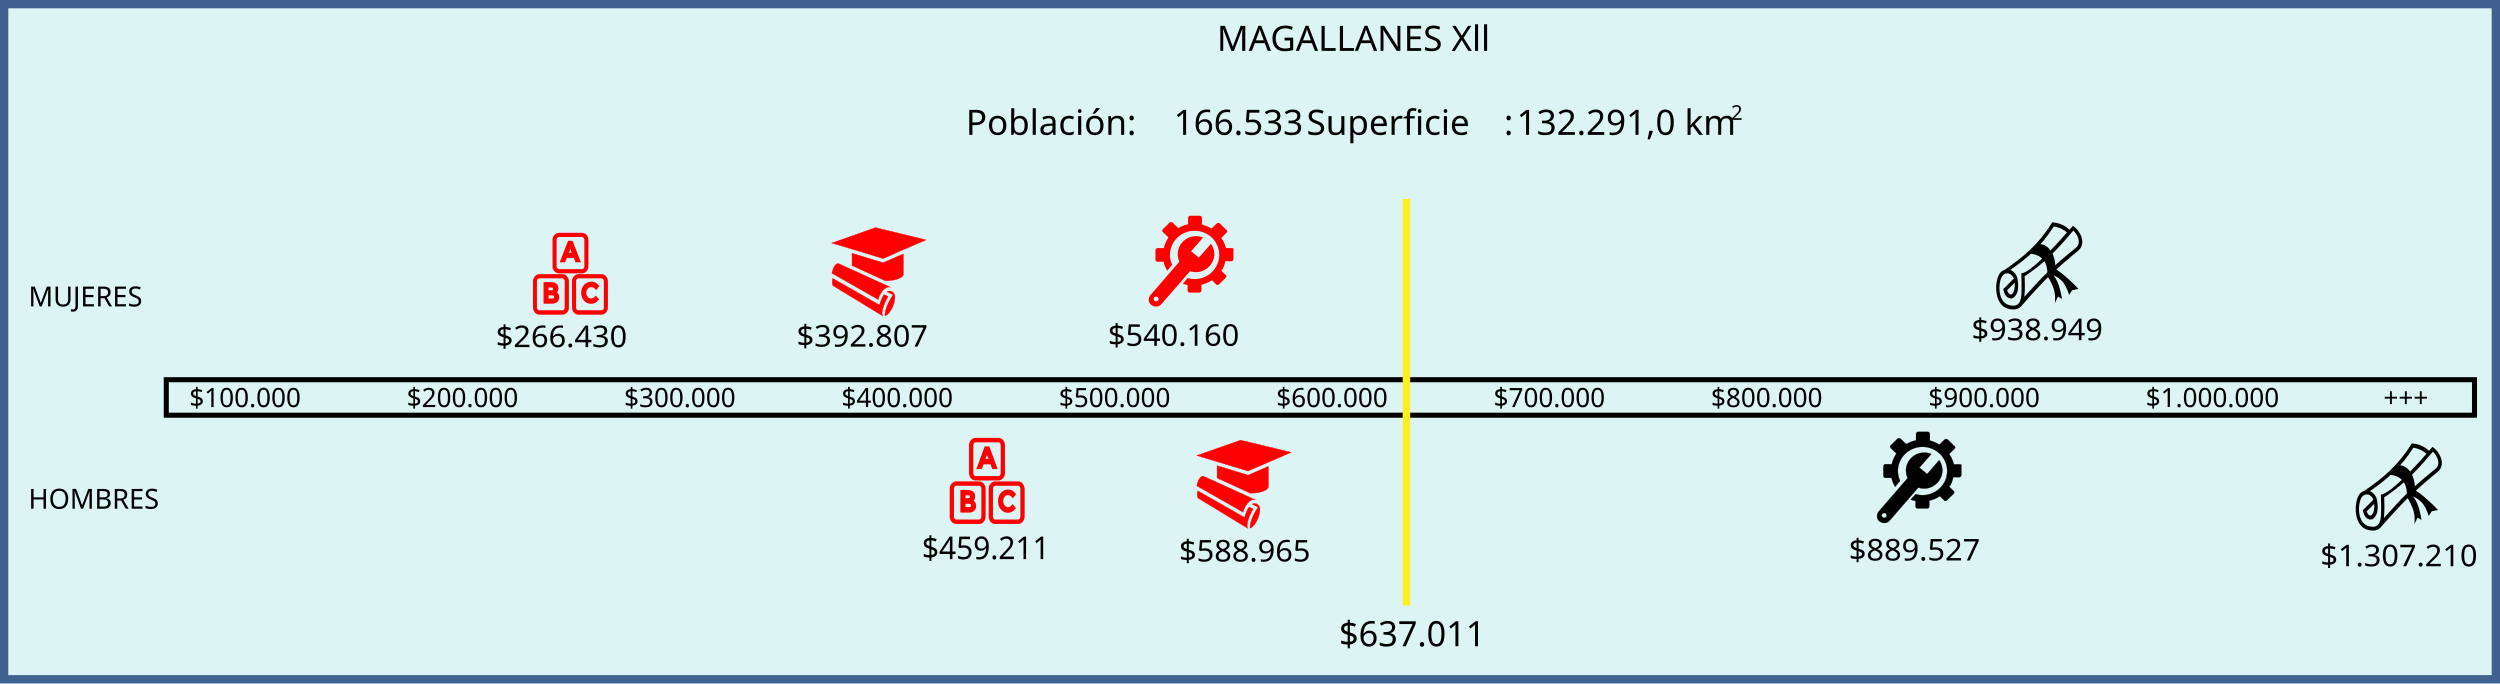
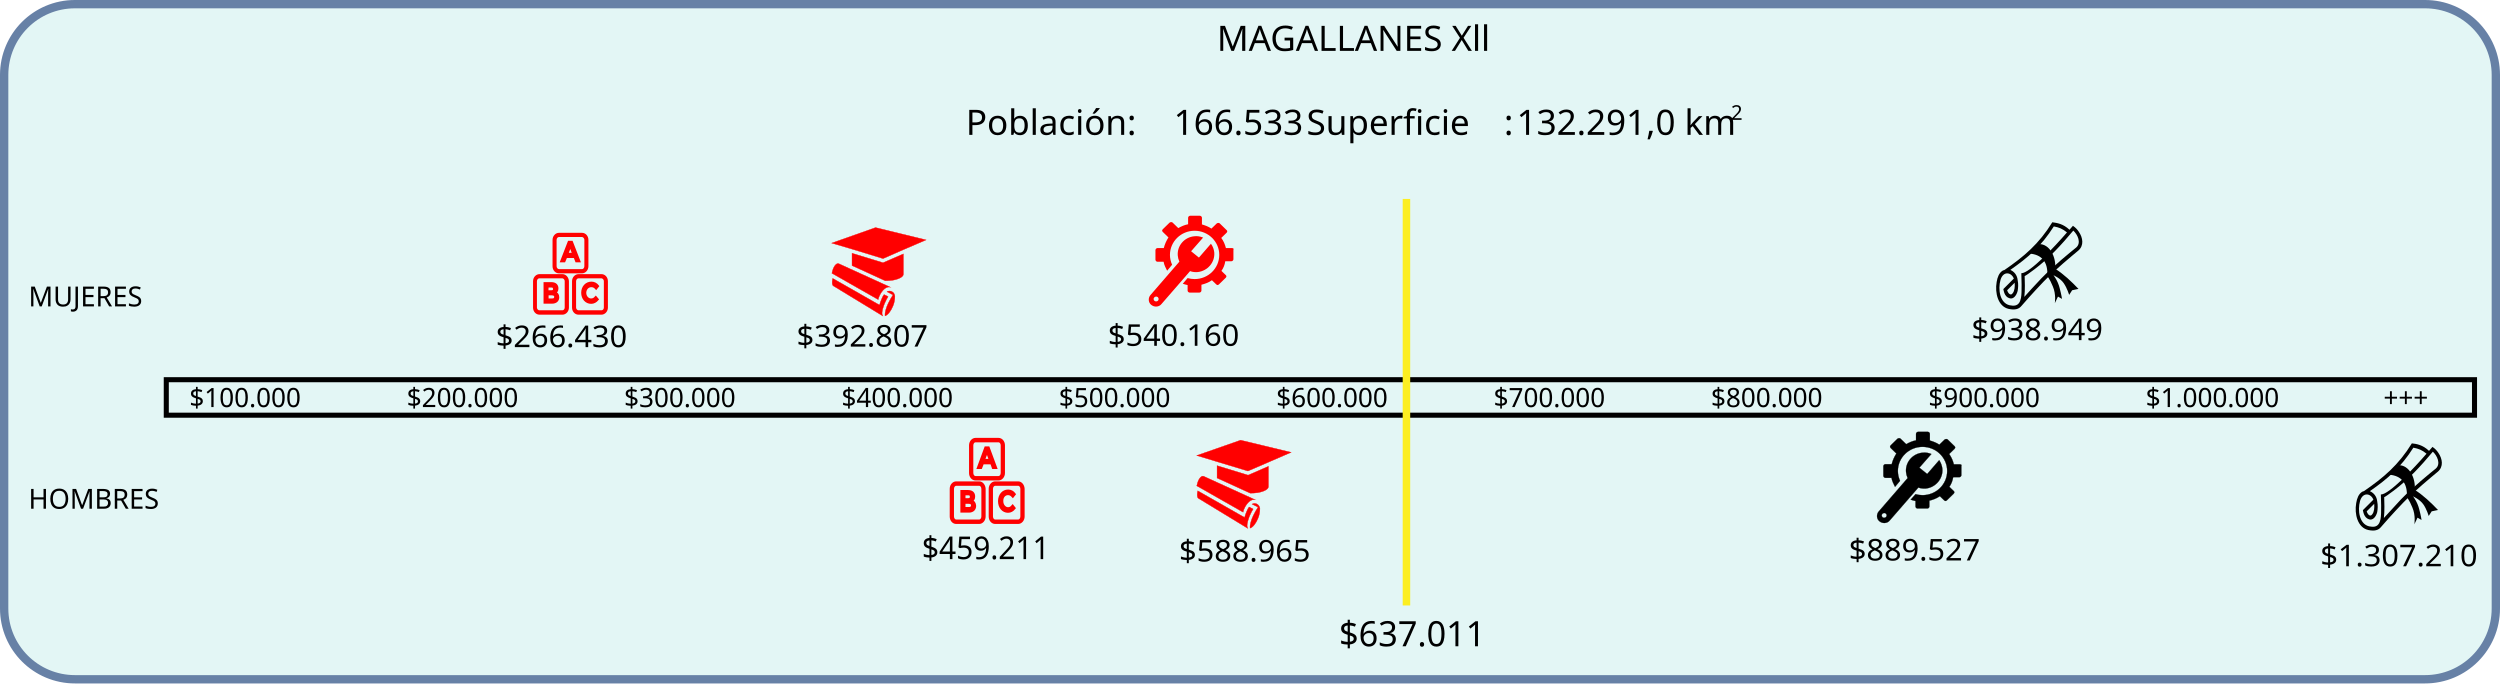
<svg xmlns="http://www.w3.org/2000/svg" version="1.1" id="Capa_1" x="0px" y="0px" viewBox="0 0 1500.5 410.3" style="enable-background:new 0 0 1500.5 410.3;" xml:space="preserve">
  <style type="text/css">
- 	.st0{fill:#DCF4F3;stroke:#416190;stroke-width:5;stroke-miterlimit:5.83;}
+ 	.st0{opacity:0.8;fill:#DCF4F3;stroke:#416190;stroke-width:5;stroke-miterlimit:5.83;}
	.st1{fill:none;stroke:#000000;stroke-width:3.04;stroke-miterlimit:10;}
	.st2{fill:none;}
- 	.st3{font-family:'Optima-Bold';}
+ 	.st3{font-family:'ArialMT';}
	.st4{font-size:16px;}
	.st5{letter-spacing:27.6;}
	.st6{letter-spacing:8.2;}
	.st7{fill:#FF0000;}
	.st8{font-size:21px;}
	.st9{font-family:'Verdana-Bold';}
- 	.st10{font-family:'Optima-Regular';}
- 	.st11{font-size:12.243px;}
- 	.st12{fill:#FCEE21;}
- 	.st13{font-size:16.651px;}
- 	.st14{fill:#FF0000;stroke:#FF0000;stroke-width:1.366;stroke-miterlimit:10;}
- 	.st15{font-size:18.927px;}
- 	.st16{fill:#FF0000;stroke:#FF0000;stroke-width:1.334;stroke-miterlimit:10;}
- 	.st17{font-size:18px;}
- 	.st18{fill:#FF0000;stroke:#FF0000;stroke-width:0.217;stroke-miterlimit:10;}
- 	.st19{stroke:#000000;stroke-width:0.141;stroke-miterlimit:10;}
- 	.st20{fill-rule:evenodd;clip-rule:evenodd;}
+ 	.st10{font-size:12.243px;}
+ 	.st11{fill:#FCEE21;}
+ 	.st12{font-size:16.651px;}
+ 	.st13{fill:#FF0000;stroke:#FF0000;stroke-width:1.366;stroke-miterlimit:10;}
+ 	.st14{font-size:18.927px;}
+ 	.st15{fill:#FF0000;stroke:#FF0000;stroke-width:1.334;stroke-miterlimit:10;}
+ 	.st16{font-size:18px;}
+ 	.st17{fill:#FF0000;stroke:#FF0000;stroke-width:0.217;stroke-miterlimit:10;}
+ 	.st18{stroke:#000000;stroke-width:0.141;stroke-miterlimit:10;}
</style>
-   <rect x="2.5" y="2.5" class="st0" width="1495.5" height="405.2" />
+   <path class="st0" d="M45,2.5h1410.5c23.5,0,42.5,19,42.5,42.5v320.2c0,23.5-19,42.5-42.5,42.5H45c-23.5,0-42.5-19-42.5-42.5V45  C2.5,21.5,21.5,2.5,45,2.5z" />
  <rect x="99.8" y="227.9" class="st1" width="1385.4" height="21.3" />
  <rect x="113.7" y="232.3" class="st2" width="1371.8" height="36.8" />
-   <text transform="matrix(0.9794 0 0 1 113.6567 244.3268)" class="st3 st4">$100.000</text>
-   <text transform="matrix(0.9794 0 0 1 179.0024 244.3268)" class="st3 st4 st5"> </text>
-   <text transform="matrix(0.9794 0 0 1 211.5093 244.3268)" class="st3 st4 st5"> </text>
-   <text transform="matrix(0.9794 0 0 1 244.1226 244.3268)" class="st3 st4">$200.000</text>
-   <text transform="matrix(0.9794 0 0 1 309.4688 244.3268)" class="st3 st4 st5"> </text>
-   <text transform="matrix(0.9794 0 0 1 341.9756 244.3268)" class="st3 st4 st5"> </text>
-   <text transform="matrix(0.9794 0 0 1 374.5889 244.3268)" class="st3 st4">$300.000</text>
-   <text transform="matrix(0.9794 0 0 1 439.9346 244.3268)" class="st3 st4 st5"> </text>
-   <text transform="matrix(0.9794 0 0 1 472.4414 244.3268)" class="st3 st4 st5"> </text>
-   <text transform="matrix(0.9794 0 0 1 505.0547 244.3268)" class="st3 st4">$400.000</text>
-   <text transform="matrix(0.9794 0 0 1 570.4004 244.3268)" class="st3 st4 st5"> </text>
-   <text transform="matrix(0.9794 0 0 1 602.9072 244.3268)" class="st3 st4 st5"> </text>
-   <text transform="matrix(0.9794 0 0 1 635.5312 244.3268)" class="st3 st4">$500.000</text>
-   <text transform="matrix(0.9794 0 0 1 700.876 244.3268)" class="st3 st4 st5"> </text>
-   <text transform="matrix(0.9794 0 0 1 733.373 244.3268)" class="st3 st4 st5"> </text>
-   <text transform="matrix(0.9794 0 0 1 765.9971 244.3268)" class="st3 st4">$600.000</text>
-   <text transform="matrix(0.9794 0 0 1 831.3428 244.3268)" class="st3 st4 st5"> </text>
-   <text transform="matrix(0.9794 0 0 1 863.8486 244.3268)" class="st3 st4 st5"> </text>
-   <text transform="matrix(0.9794 0 0 1 896.4629 244.3268)" class="st3 st4">$700.000</text>
-   <text transform="matrix(0.9794 0 0 1 961.8086 244.3268)" class="st3 st4 st5"> </text>
-   <text transform="matrix(0.9794 0 0 1 994.3135 244.3268)" class="st3 st4 st5"> </text>
-   <text transform="matrix(0.9794 0 0 1 1026.929 244.3268)" class="st3 st4">$800.000</text>
-   <text transform="matrix(0.9794 0 0 1 1092.274 244.3268)" class="st3 st4 st5"> </text>
-   <text transform="matrix(0.9794 0 0 1 1124.78 244.3268)" class="st3 st4 st5"> </text>
-   <text transform="matrix(0.9794 0 0 1 1157.395 244.3268)" class="st3 st4">$900.000</text>
-   <text transform="matrix(0.9794 0 0 1 1222.74 244.3268)" class="st3 st4 st5"> </text>
-   <text transform="matrix(0.9794 0 0 1 1255.246 244.3268)" class="st3 st4 st5"> </text>
-   <text transform="matrix(0.9794 0 0 1 1287.86 244.3268)" class="st3 st4">$1.000.000 </text>
-   <text transform="matrix(0.9794 0 0 1 1370.63 244.3268)" class="st3 st4 st6"> </text>
-   <text transform="matrix(0.9794 0 0 1 1385.712 244.3268)" class="st3 st4 st5"> </text>
-   <text transform="matrix(0.9794 0 0 1 1418.326 244.3268)" class="st3 st4">   +++</text>
+   <text transform="matrix(0.9794 0 0 1 113.6567 244.3267)" class="st3 st4">$100.000</text>
+   <text transform="matrix(0.9794 0 0 1 179.0024 244.3267)" class="st3 st4 st5"> </text>
+   <text transform="matrix(0.9794 0 0 1 211.5093 244.3267)" class="st3 st4 st5"> </text>
+   <text transform="matrix(0.9794 0 0 1 244.123 244.3267)" class="st3 st4">$200.000</text>
+   <text transform="matrix(0.9794 0 0 1 309.4692 244.3267)" class="st3 st4 st5"> </text>
+   <text transform="matrix(0.9794 0 0 1 341.9756 244.3267)" class="st3 st4 st5"> </text>
+   <text transform="matrix(0.9794 0 0 1 374.5889 244.3267)" class="st3 st4">$300.000</text>
+   <text transform="matrix(0.9794 0 0 1 439.9346 244.3267)" class="st3 st4 st5"> </text>
+   <text transform="matrix(0.9794 0 0 1 472.4414 244.3267)" class="st3 st4 st5"> </text>
+   <text transform="matrix(0.9794 0 0 1 505.0547 244.3267)" class="st3 st4">$400.000</text>
+   <text transform="matrix(0.9794 0 0 1 570.4004 244.3267)" class="st3 st4 st5"> </text>
+   <text transform="matrix(0.9794 0 0 1 602.9072 244.3267)" class="st3 st4 st5"> </text>
+   <text transform="matrix(0.9794 0 0 1 635.5313 244.3267)" class="st3 st4">$500.000</text>
+   <text transform="matrix(0.9794 0 0 1 700.876 244.3267)" class="st3 st4 st5"> </text>
+   <text transform="matrix(0.9794 0 0 1 733.373 244.3267)" class="st3 st4 st5"> </text>
+   <text transform="matrix(0.9794 0 0 1 765.9971 244.3267)" class="st3 st4">$600.000</text>
+   <text transform="matrix(0.9794 0 0 1 831.3428 244.3267)" class="st3 st4 st5"> </text>
+   <text transform="matrix(0.9794 0 0 1 863.8486 244.3267)" class="st3 st4 st5"> </text>
+   <text transform="matrix(0.9794 0 0 1 896.4629 244.3267)" class="st3 st4">$700.000</text>
+   <text transform="matrix(0.9794 0 0 1 961.8086 244.3267)" class="st3 st4 st5"> </text>
+   <text transform="matrix(0.9794 0 0 1 994.3135 244.3267)" class="st3 st4 st5"> </text>
+   <text transform="matrix(0.9794 0 0 1 1026.929 244.3267)" class="st3 st4">$800.000</text>
+   <text transform="matrix(0.9794 0 0 1 1092.274 244.3267)" class="st3 st4 st5"> </text>
+   <text transform="matrix(0.9794 0 0 1 1124.78 244.3267)" class="st3 st4 st5"> </text>
+   <text transform="matrix(0.9794 0 0 1 1157.395 244.3267)" class="st3 st4">$900.000</text>
+   <text transform="matrix(0.9794 0 0 1 1222.74 244.3267)" class="st3 st4 st5"> </text>
+   <text transform="matrix(0.9794 0 0 1 1255.246 244.3267)" class="st3 st4 st5"> </text>
+   <text transform="matrix(0.9794 0 0 1 1287.86 244.3267)" class="st3 st4">$1.000.000 </text>
+   <text transform="matrix(0.9794 0 0 1 1370.63 244.3267)" class="st3 st4 st6"> </text>
+   <text transform="matrix(0.9794 0 0 1 1385.712 244.3267)" class="st3 st4 st5"> </text>
+   <text transform="matrix(0.9794 0 0 1 1418.326 244.3267)" class="st3 st4">   +++</text>
  <path class="st7" d="M739.5,148.9h-3.7c-0.6-2.3-1.4-4.2-2.8-6.1l3.2-3.1c0.2-0.2,0.4-0.6,0.4-0.8c0-0.4-0.2-0.6-0.4-0.8l-4.1-4  c-0.4-0.4-1.2-0.4-1.8,0l-3.2,3.1c-1.8-1.2-3.7-1.9-5.7-2.5v-4c0-0.6-0.6-1.2-1.2-1.2h-5.9c-0.6,0-1.2,0.6-1.2,1.2v3.9  c-2.2,0.4-4.1,1.3-5.9,2.3l-3.4-3.3c-0.4-0.4-1.2-0.4-1.8,0l-4.1,4c-0.2,0.2-0.4,0.6-0.4,0.8s0.2,0.6,0.4,0.8l3.4,3.3  c-1.2,1.9-2.2,4-2.8,6.4h-3.8c-0.6,0-1.2,0.6-1.2,1.2v5.8c0,0.6,0.6,1.2,1.2,1.2h3.7c0.3,2,1.3,3.7,2.1,5.4l3-3.6  c-0.8-1.8-1.3-3.8-1.3-5.9c0-8,6.6-14.5,14.8-14.5s14.8,6.5,14.8,14.5s-6.6,14.5-14.8,14.5c-1.4,0-2.9-0.2-4.2-0.6l-2.9,3.4  c0.9,0.3,1.9,0.6,2.9,0.8v3.3c0,0.6,0.6,1.2,1.2,1.2h5.9c0.6,0,1.2-0.6,1.2-1.2v-3.5c2.3-0.6,4.3-1.3,6.3-2.7l2.6,2.5  c0.2,0.2,0.6,0.4,0.8,0.4s0.6-0.2,0.8-0.4l4.1-4c0.2-0.2,0.4-0.6,0.4-0.8c0-0.4-0.2-0.6-0.4-0.8l-2.6-2.5c1.2-1.7,2-3.6,2.3-5.8h3.7  c0.6,0,1.2-0.6,1.2-1.2v-5.8C740.7,149.5,740.3,148.9,739.5,148.9z" />
  <path class="st7" d="M728.8,151.5c-0.2-1.8-0.8-3.6-2-5.2l-7.2,8.3l-4.7-3.8l7.2-8.2c-1.7-0.7-3.4-1-5.2-0.8  c-6,0.5-10.5,5.7-10,11.6c0.1,1.2,0.4,2.4,0.9,3.5l0.1,0.1l-17.4,20.1c-0.7,0.8-1.1,2-1,3.1s0.6,2.1,1.5,2.8s2,1.1,3.2,1  c1.1-0.1,2.2-0.6,2.9-1.5l17.2-19.8l0.2,0.1c1.4,0.5,2.9,0.6,4.4,0.5C724.8,162.6,729.3,157.5,728.8,151.5z M694,180.9  c-0.9,0.1-1.5-0.6-1.6-1.3c-0.1-0.8,0.6-1.5,1.4-1.6c0.9-0.1,1.5,0.6,1.6,1.3C695.5,180.1,694.9,180.9,694,180.9z" />
  <rect x="803.7" y="372.1" class="st2" width="92" height="32.3" />
-   <text transform="matrix(0.9794 0 0 1 803.6758 387.8932)" class="st3 st8">$637.011</text>
+   <text transform="matrix(0.9794 0 0 1 803.6758 387.8931)" class="st3 st8">$637.011</text>
  <rect x="590.8" y="14.7" class="st2" width="439.9" height="108.7" />
  <text transform="matrix(1 0 0 1 724.9468 30.5364)" class="st9 st8"> MAGALLANES Xll</text>
  <text transform="matrix(1 0 0 1 579.7222 80.9363)" class="st9 st8">Población: </text>
-   <text transform="matrix(1 0 0 1 704.4528 80.9363)" class="st10 st8">166.533 </text>
+   <text transform="matrix(1 0 0 1 704.4528 80.9363)" class="st3 st8">166.533 </text>
  <text transform="matrix(1 0 0 1 784.1832 80.9363)" class="st9 st8">Superficie</text>
  <text transform="matrix(1 0 0 1 902.6832 80.9363)" class="st3 st8">:</text>
-   <text transform="matrix(1 0 0 1 904.832 80.9363)" class="st10 st8"> 132.291,0 km</text>
-   <text transform="matrix(1 0 0 1 1038.906 71.9436)" class="st10 st11">2</text>
-   <rect x="841.9" y="119.4" class="st12" width="4.5" height="244" />
+   <text transform="matrix(1 0 0 1 904.832 80.9363)" class="st3 st8"> 132.291,0 km</text>
+   <text transform="matrix(1 0 0 1 1038.906 71.9436)" class="st3 st10">2</text>
+   <rect x="841.9" y="119.4" class="st11" width="4.5" height="244" />
  <rect x="17.1" y="171.9" class="st2" width="105.4" height="23.7" />
-   <text transform="matrix(0.9794 0 0 1 17.1079 183.8981)" class="st9 st13">MUJERES</text>
+   <text transform="matrix(0.9794 0 0 1 17.1079 183.8979)" class="st9 st12">MUJERES</text>
  <rect x="17.1" y="293.4" class="st2" width="96.2" height="26" />
-   <text transform="matrix(0.9794 0 0 1 17.1079 305.3424)" class="st9 st13">HOMBRES</text>
+   <text transform="matrix(0.9794 0 0 1 17.1079 305.3423)" class="st9 st12">HOMBRES</text>
  <rect x="216.2" y="56.2" class="st2" width="80.5" height="23.3" />
  <g>
    <g>
-       <path class="st14" d="M587.7,289.6h-13.8c-1.7,0-3.2,1.7-3.2,3.8V310c0,2.1,1.4,3.8,3.2,3.8h13.8c1.7,0,3.2-1.7,3.2-3.8v-16.6    C590.8,291.3,589.4,289.6,587.7,289.6z M589.7,310c0,1.4-0.9,2.5-2,2.5h-13.8c-1.1,0-2-1.1-2-2.5v-16.6c0-1.4,0.9-2.5,2-2.5h13.8    c1.1,0,2,1.1,2,2.5V310L589.7,310z" />
-       <path class="st14" d="M583.1,300.6c1-0.5,1.5-1.2,1.5-2.6c0-1.8-1-3.2-3.6-3.2h-3.9V307h4.4c2.6,0,3.7-1.6,3.7-3.4    C585.1,302,584.3,300.9,583.1,300.6z M578.8,296.6h2.2c1.1,0,1.8,0.3,1.8,1.6c0,1-0.6,1.5-1.8,1.5h-2.2V296.6L578.8,296.6z     M581.5,305h-2.7v-3.3h2.5c1.4,0,2.2,0.5,2.2,1.6C583.4,304.7,582.6,305,581.5,305z" />
-       <path class="st14" d="M599.3,287.7c1.7,0,3.2-1.7,3.2-3.8v-16.6c0-2.1-1.4-3.8-3.2-3.8h-13.8c-1.7,0-3.2,1.7-3.2,3.8v16.6    c0,2.1,1.4,3.8,3.2,3.8H599.3L599.3,287.7z M583.5,283.9v-16.6c0-1.4,0.9-2.5,2-2.5h13.8c1.1,0,2,1.1,2,2.5v16.6    c0,1.4-0.9,2.5-2,2.5h-13.8C584.4,286.4,583.5,285.3,583.5,283.9z" />
-       <path class="st14" d="M589.9,278h5.1l1,2.8h1.8l-4.5-12.2h-1.8l-4.5,12.2h1.8L589.9,278z M592.4,271.1l1.8,5h-3.7L592.4,271.1z" />
-       <path class="st14" d="M611.1,289.6h-13.8c-1.7,0-3.2,1.7-3.2,3.8V310c0,2.1,1.4,3.8,3.2,3.8h13.8c1.7,0,3.2-1.7,3.2-3.8v-16.6    C614.2,291.3,612.8,289.6,611.1,289.6z M613.1,310c0,1.4-0.9,2.5-2,2.5h-13.8c-1.1,0-2-1.1-2-2.5v-16.6c0-1.4,0.9-2.5,2-2.5h13.8    c1.1,0,2,1.1,2,2.5V310L613.1,310z" />
-       <path class="st14" d="M605,296.5c1.2,0,2,0.5,2.9,1.5l1.1-1.4c-1-1.4-2.4-2.1-3.9-2.1c-3.2,0-5.4,2.7-5.4,6.3    c0,3.7,2.3,6.3,5.3,6.3c1.5,0,2.8-0.7,3.9-2.1l-1.1-1.4c-1,1.2-1.8,1.5-2.8,1.5c-1.8,0-3.5-1.8-3.5-4.3    C601.4,298.2,603,296.5,605,296.5z" />
+       <path class="st13" d="M587.7,289.6h-13.8c-1.7,0-3.2,1.7-3.2,3.8V310c0,2.1,1.4,3.8,3.2,3.8h13.8c1.7,0,3.2-1.7,3.2-3.8v-16.6    C590.8,291.3,589.4,289.6,587.7,289.6z M589.7,310c0,1.4-0.9,2.5-2,2.5h-13.8c-1.1,0-2-1.1-2-2.5v-16.6c0-1.4,0.9-2.5,2-2.5h13.8    c1.1,0,2,1.1,2,2.5V310L589.7,310z" />
+       <path class="st13" d="M583.1,300.6c1-0.5,1.5-1.2,1.5-2.6c0-1.8-1-3.2-3.6-3.2h-3.9V307h4.4c2.6,0,3.7-1.6,3.7-3.4    C585.1,302,584.3,300.9,583.1,300.6z M578.8,296.6h2.2c1.1,0,1.8,0.3,1.8,1.6c0,1-0.6,1.5-1.8,1.5h-2.2V296.6L578.8,296.6z     M581.5,305h-2.7v-3.3h2.5c1.4,0,2.2,0.5,2.2,1.6C583.4,304.7,582.6,305,581.5,305z" />
+       <path class="st13" d="M599.3,287.7c1.7,0,3.2-1.7,3.2-3.8v-16.6c0-2.1-1.4-3.8-3.2-3.8h-13.8c-1.7,0-3.2,1.7-3.2,3.8v16.6    c0,2.1,1.4,3.8,3.2,3.8H599.3L599.3,287.7z M583.5,283.9v-16.6c0-1.4,0.9-2.5,2-2.5h13.8c1.1,0,2,1.1,2,2.5v16.6    c0,1.4-0.9,2.5-2,2.5h-13.8C584.4,286.4,583.5,285.3,583.5,283.9z" />
+       <path class="st13" d="M589.9,278h5.1l1,2.8h1.8l-4.5-12.2h-1.8l-4.5,12.2h1.8L589.9,278z M592.4,271.1l1.8,5h-3.7L592.4,271.1z" />
+       <path class="st13" d="M611.1,289.6h-13.8c-1.7,0-3.2,1.7-3.2,3.8V310c0,2.1,1.4,3.8,3.2,3.8h13.8c1.7,0,3.2-1.7,3.2-3.8v-16.6    C614.2,291.3,612.8,289.6,611.1,289.6z M613.1,310c0,1.4-0.9,2.5-2,2.5h-13.8c-1.1,0-2-1.1-2-2.5v-16.6c0-1.4,0.9-2.5,2-2.5h13.8    c1.1,0,2,1.1,2,2.5V310L613.1,310z" />
+       <path class="st13" d="M605,296.5c1.2,0,2,0.5,2.9,1.5l1.1-1.4c-1-1.4-2.4-2.1-3.9-2.1c-3.2,0-5.4,2.7-5.4,6.3    c0,3.7,2.3,6.3,5.3,6.3c1.5,0,2.8-0.7,3.9-2.1l-1.1-1.4c-1,1.2-1.8,1.5-2.8,1.5c-1.8,0-3.5-1.8-3.5-4.3    C601.4,298.2,603,296.5,605,296.5z" />
    </g>
    <rect x="553.3" y="321.3" class="st2" width="84.1" height="25.4" />
-     <text transform="matrix(0.9484 0 0 1 553.3311 335.5914)" class="st3 st15">$459.211</text>
+     <text transform="matrix(0.9484 0 0 1 553.3311 335.5913)" class="st3 st14">$459.211</text>
  </g>
  <g>
    <g>
-       <path class="st16" d="M337.6,165.2h-13.8c-1.7,0-3.2,1.6-3.2,3.6v15.8c0,2,1.4,3.6,3.2,3.6h13.8c1.7,0,3.2-1.6,3.2-3.6v-15.8    C340.7,166.8,339.3,165.2,337.6,165.2z M339.6,184.6c0,1.3-0.9,2.3-2.1,2.3h-13.8c-1.1,0-2.1-1.1-2.1-2.3v-15.8    c0-1.3,0.9-2.4,2.1-2.4h13.8c1.1,0,2.1,1.1,2.1,2.4V184.6L339.6,184.6z" />
-       <path class="st16" d="M333,175.6c1-0.5,1.5-1.1,1.5-2.5c0-1.7-1-3.1-3.6-3.1h-4v11.6h4.4c2.6,0,3.7-1.5,3.7-3.2    C335,176.9,334.2,175.9,333,175.6z M328.6,171.9h2.2c1.1,0,1.8,0.3,1.8,1.6c0,1-0.6,1.4-1.9,1.4h-2.2L328.6,171.9L328.6,171.9z     M331.3,179.8h-2.7v-3.2h2.5c1.4,0,2.2,0.5,2.2,1.5C333.3,179.5,332.5,179.8,331.3,179.8z" />
-       <path class="st16" d="M349.3,163.4c1.7,0,3.2-1.6,3.2-3.6V144c0-2-1.4-3.6-3.2-3.6h-13.8c-1.7,0-3.2,1.6-3.2,3.6v15.8    c0,2,1.4,3.6,3.2,3.6L349.3,163.4L349.3,163.4z M333.4,159.8V144c0-1.3,0.9-2.4,2.1-2.4h13.8c1.1,0,2.1,1.1,2.1,2.4v15.8    c0,1.3-0.9,2.4-2.1,2.4h-13.8C334.3,162.1,333.4,161.1,333.4,159.8z" />
-       <path class="st16" d="M339.8,154.2h5.1l1,2.6h1.8l-4.5-11.6h-1.8l-4.5,11.6h1.8L339.8,154.2z M342.3,147.6l1.8,4.8h-3.7    L342.3,147.6z" />
-       <path class="st16" d="M361,165.2h-13.8c-1.7,0-3.2,1.6-3.2,3.6v15.8c0,2,1.4,3.6,3.2,3.6H361c1.7,0,3.2-1.6,3.2-3.6v-15.8    C364.2,166.8,362.8,165.2,361,165.2z M363.1,184.6c0,1.3-0.9,2.3-2.1,2.3h-13.8c-1.1,0-2.1-1.1-2.1-2.3v-15.8    c0-1.3,0.9-2.4,2.1-2.4H361c1.1,0,2.1,1.1,2.1,2.4V184.6L363.1,184.6z" />
-       <path class="st16" d="M354.9,171.7c1.2,0,2,0.4,2.9,1.4l1.1-1.4c-1-1.3-2.4-2-3.9-2c-3.2,0-5.5,2.6-5.5,6c0,3.5,2.3,6,5.3,6    c1.5,0,2.8-0.7,3.9-2l-1.1-1.3c-1,1.1-1.8,1.4-2.9,1.4c-1.8,0-3.5-1.7-3.5-4.1C351.3,173.3,352.9,171.7,354.9,171.7z" />
+       <path class="st15" d="M337.6,165.2h-13.8c-1.7,0-3.2,1.6-3.2,3.6v15.8c0,2,1.4,3.6,3.2,3.6h13.8c1.7,0,3.2-1.6,3.2-3.6v-15.8    C340.7,166.8,339.3,165.2,337.6,165.2z M339.6,184.6c0,1.3-0.9,2.3-2.1,2.3h-13.8c-1.1,0-2.1-1.1-2.1-2.3v-15.8    c0-1.3,0.9-2.4,2.1-2.4h13.8c1.1,0,2.1,1.1,2.1,2.4V184.6L339.6,184.6z" />
+       <path class="st15" d="M333,175.6c1-0.5,1.5-1.1,1.5-2.5c0-1.7-1-3.1-3.6-3.1h-4v11.6h4.4c2.6,0,3.7-1.5,3.7-3.2    C335,176.9,334.2,175.9,333,175.6z M328.6,171.9h2.2c1.1,0,1.8,0.3,1.8,1.6c0,1-0.6,1.4-1.9,1.4h-2.2L328.6,171.9L328.6,171.9z     M331.3,179.8h-2.7v-3.2h2.5c1.4,0,2.2,0.5,2.2,1.5C333.3,179.5,332.5,179.8,331.3,179.8z" />
+       <path class="st15" d="M349.3,163.4c1.7,0,3.2-1.6,3.2-3.6V144c0-2-1.4-3.6-3.2-3.6h-13.8c-1.7,0-3.2,1.6-3.2,3.6v15.8    c0,2,1.4,3.6,3.2,3.6L349.3,163.4L349.3,163.4z M333.4,159.8V144c0-1.3,0.9-2.4,2.1-2.4h13.8c1.1,0,2.1,1.1,2.1,2.4v15.8    c0,1.3-0.9,2.4-2.1,2.4h-13.8C334.3,162.1,333.4,161.1,333.4,159.8z" />
+       <path class="st15" d="M339.8,154.2h5.1l1,2.6h1.8l-4.5-11.6h-1.8l-4.5,11.6h1.8L339.8,154.2z M342.3,147.6l1.8,4.8h-3.7    L342.3,147.6z" />
+       <path class="st15" d="M361,165.2h-13.8c-1.7,0-3.2,1.6-3.2,3.6v15.8c0,2,1.4,3.6,3.2,3.6H361c1.7,0,3.2-1.6,3.2-3.6v-15.8    C364.2,166.8,362.8,165.2,361,165.2z M363.1,184.6c0,1.3-0.9,2.3-2.1,2.3h-13.8c-1.1,0-2.1-1.1-2.1-2.3v-15.8    c0-1.3,0.9-2.4,2.1-2.4H361c1.1,0,2.1,1.1,2.1,2.4V184.6L363.1,184.6z" />
+       <path class="st15" d="M354.9,171.7c1.2,0,2,0.4,2.9,1.4l1.1-1.4c-1-1.3-2.4-2-3.9-2c-3.2,0-5.5,2.6-5.5,6c0,3.5,2.3,6,5.3,6    c1.5,0,2.8-0.7,3.9-2l-1.1-1.3c-1,1.1-1.8,1.4-2.9,1.4c-1.8,0-3.5-1.7-3.5-4.1C351.3,173.3,352.9,171.7,354.9,171.7z" />
    </g>
    <rect x="297.6" y="194.8" class="st2" width="93.1" height="18.8" />
-     <text transform="matrix(1.0255 0 0 1 297.5786 208.3375)" class="st3 st17">$266.430</text>
+     <text transform="matrix(1.0255 0 0 1 297.5786 208.3374)" class="st3 st16">$266.430</text>
  </g>
  <g>
-     <path class="st18" d="M754.7,302.7c-0.6-0.4-1.3-0.6-2.1-0.5c-0.4,0-0.8,0.2-1.1,0.4l3.6,1.8c-1.1,1.6-2,3.3-2.9,5.1   c-0.6,1.2-1.1,2.6-1.5,4c-0.3,1.1-0.5,2.3-0.4,3.5c1.7-0.5,3.5-2.9,4.7-5.8c0.8-1.8,1.2-3.9,1.2-6.1   C756,304.1,755.5,303.2,754.7,302.7z" />
-     <path class="st18" d="M730.5,279.5v7.4l19.9,9.1l0,0c1.5,0,3-0.1,4.5-0.3c3.9-0.7,6.4-2.1,6.4-3.6v-12.2l-12.2,5.3L730.5,279.5z" />
-     <polygon class="st18" points="744.6,264.2 718.3,273.4 730.5,277.1 749,282.7 761.3,277.4 774.9,271.5  " />
-     <path class="st18" d="M748.6,314.4c0-0.2,0-0.3,0.1-0.5s0.1-0.4,0.1-0.6v-0.1c0.5-1.7,1-3.3,1.8-4.8c0.4-1,0.9-1.9,1.5-2.8v-0.1   l-2.4-1.2c-0.6,0.8-1,1.6-1.4,2.6c-0.5,1.2-1,2.4-1.3,3.7l-28.1-16l-0.2,1c-0.2,1.5-0.2,3,0.6,3.5l29.6,18   C748.5,316.4,748.4,315.6,748.6,314.4z" />
-     <path class="st18" d="M746.6,305.7c1.7-4.1,4.6-6.5,6.9-5.7h-0.1l-30.9-14.1c-1.2-0.6-2.8,1-3.7,3.8c-0.2,0.6-0.4,1.3-0.5,1.9   l27.8,15.8C746.2,306.7,746.4,306.2,746.6,305.7z" />
+     <path class="st17" d="M754.7,302.7c-0.6-0.4-1.3-0.6-2.1-0.5c-0.4,0-0.8,0.2-1.1,0.4l3.6,1.8c-1.1,1.6-2,3.3-2.9,5.1   c-0.6,1.2-1.1,2.6-1.5,4c-0.3,1.1-0.5,2.3-0.4,3.5c1.7-0.5,3.5-2.9,4.7-5.8c0.8-1.8,1.2-3.9,1.2-6.1   C756,304.1,755.5,303.2,754.7,302.7z" />
+     <path class="st17" d="M730.5,279.5v7.4l19.9,9.1l0,0c1.5,0,3-0.1,4.5-0.3c3.9-0.7,6.4-2.1,6.4-3.6v-12.2l-12.2,5.3L730.5,279.5z" />
+     <polygon class="st17" points="744.6,264.2 718.3,273.4 730.5,277.1 749,282.7 761.3,277.4 774.9,271.5  " />
+     <path class="st17" d="M748.6,314.4c0-0.2,0-0.3,0.1-0.5s0.1-0.4,0.1-0.6v-0.1c0.5-1.7,1-3.3,1.8-4.8c0.4-1,0.9-1.9,1.5-2.8v-0.1   l-2.4-1.2c-0.6,0.8-1,1.6-1.4,2.6c-0.5,1.2-1,2.4-1.3,3.7l-28.1-16l-0.2,1c-0.2,1.5-0.2,3,0.6,3.5l29.6,18   C748.5,316.4,748.4,315.6,748.6,314.4z" />
+     <path class="st17" d="M746.6,305.7c1.7-4.1,4.6-6.5,6.9-5.7h-0.1l-30.9-14.1c-1.2-0.6-2.8,1-3.7,3.8c-0.2,0.6-0.4,1.3-0.5,1.9   l27.8,15.8C746.2,306.7,746.4,306.2,746.6,305.7z" />
    <rect x="707.7" y="323.4" class="st2" width="100" height="21" />
-     <text transform="matrix(1.0255 0 0 1 707.6699 337.0016)" class="st3 st17">$588.965</text>
+     <text transform="matrix(1.0255 0 0 1 707.6699 337.0015)" class="st3 st16">$588.965</text>
  </g>
  <rect x="665" y="194" class="st2" width="103.7" height="22.3" />
-   <text transform="matrix(1.0255 0 0 1 664.957 207.5553)" class="st3 st17">$540.160</text>
+   <text transform="matrix(1.0255 0 0 1 664.957 207.5552)" class="st3 st16">$540.160</text>
  <g>
-     <path class="st19" d="M1176.4,278.7h-3.7c-0.6-2.3-1.4-4.2-2.8-6.2l3.2-3.1c0.2-0.2,0.4-0.6,0.4-0.8c0-0.4-0.2-0.6-0.4-0.8l-4.1-4   c-0.4-0.4-1.2-0.4-1.8,0l-3.2,3.1c-1.8-1.2-3.7-1.9-5.7-2.5v-4c0-0.6-0.6-1.2-1.2-1.2h-5.9c-0.6,0-1.2,0.6-1.2,1.2v3.9   c-2.2,0.4-4.1,1.3-5.9,2.3l-3.4-3.3c-0.4-0.4-1.2-0.4-1.8,0l-4.1,4c-0.2,0.2-0.4,0.6-0.4,0.8c0,0.2,0.2,0.6,0.4,0.8l3.4,3.3   c-1.2,1.9-2.2,4-2.8,6.4h-3.8c-0.6,0-1.2,0.6-1.2,1.2v5.8c0,0.6,0.6,1.2,1.2,1.2h3.7c0.3,2,1.3,3.7,2.1,5.4l3-3.6   c-0.8-1.8-1.3-3.8-1.3-5.9c0-8,6.6-14.5,14.8-14.5s14.8,6.5,14.8,14.5s-6.6,14.5-14.8,14.5c-1.4,0-2.9-0.2-4.2-0.6l-2.9,3.3   c0.9,0.3,1.9,0.6,2.9,0.8v3.3c0,0.6,0.6,1.2,1.2,1.2h5.9c0.6,0,1.2-0.6,1.2-1.2v-3.5c2.3-0.6,4.3-1.3,6.3-2.7l2.6,2.5   c0.2,0.2,0.6,0.4,0.8,0.4c0.2,0,0.6-0.2,0.8-0.4l4.1-4c0.2-0.2,0.4-0.6,0.4-0.8c0-0.4-0.2-0.6-0.4-0.8l-2.6-2.5   c1.2-1.7,1.9-3.6,2.3-5.8h3.7c0.6,0,1.2-0.6,1.2-1.2v-5.8C1177.6,279.4,1177.2,278.7,1176.4,278.7z" />
-     <path class="st19" d="M1165.8,281.4c-0.2-1.8-0.8-3.6-1.9-5.2l-7.2,8.3l-4.7-3.8l7.2-8.2c-1.7-0.7-3.4-1-5.2-0.8   c-6,0.5-10.5,5.7-10,11.6c0.1,1.2,0.4,2.3,0.9,3.5l0.1,0.1l-17.4,20.1c-0.7,0.8-1.1,2-1,3.1s0.6,2.1,1.5,2.8s2,1.1,3.2,1   c1.1-0.1,2.2-0.6,2.9-1.5l17.2-19.8l0.2,0.1c1.4,0.5,2.9,0.6,4.4,0.5C1161.8,292.5,1166.3,287.3,1165.8,281.4z M1131,310.8   c-0.9,0.1-1.5-0.6-1.6-1.3c-0.1-0.8,0.6-1.5,1.4-1.6c0.9-0.1,1.5,0.6,1.6,1.3C1132.4,310,1131.9,310.7,1131,310.8z" />
+     <path class="st18" d="M1176.4,278.7h-3.7c-0.6-2.3-1.4-4.2-2.8-6.2l3.2-3.1c0.2-0.2,0.4-0.6,0.4-0.8c0-0.4-0.2-0.6-0.4-0.8l-4.1-4   c-0.4-0.4-1.2-0.4-1.8,0l-3.2,3.1c-1.8-1.2-3.7-1.9-5.7-2.5v-4c0-0.6-0.6-1.2-1.2-1.2h-5.9c-0.6,0-1.2,0.6-1.2,1.2v3.9   c-2.2,0.4-4.1,1.3-5.9,2.3l-3.4-3.3c-0.4-0.4-1.2-0.4-1.8,0l-4.1,4c-0.2,0.2-0.4,0.6-0.4,0.8c0,0.2,0.2,0.6,0.4,0.8l3.4,3.3   c-1.2,1.9-2.2,4-2.8,6.4h-3.8c-0.6,0-1.2,0.6-1.2,1.2v5.8c0,0.6,0.6,1.2,1.2,1.2h3.7c0.3,2,1.3,3.7,2.1,5.4l3-3.6   c-0.8-1.8-1.3-3.8-1.3-5.9c0-8,6.6-14.5,14.8-14.5s14.8,6.5,14.8,14.5s-6.6,14.5-14.8,14.5c-1.4,0-2.9-0.2-4.2-0.6l-2.9,3.3   c0.9,0.3,1.9,0.6,2.9,0.8v3.3c0,0.6,0.6,1.2,1.2,1.2h5.9c0.6,0,1.2-0.6,1.2-1.2v-3.5c2.3-0.6,4.3-1.3,6.3-2.7l2.6,2.5   c0.2,0.2,0.6,0.4,0.8,0.4c0.2,0,0.6-0.2,0.8-0.4l4.1-4c0.2-0.2,0.4-0.6,0.4-0.8c0-0.4-0.2-0.6-0.4-0.8l-2.6-2.5   c1.2-1.7,1.9-3.6,2.3-5.8h3.7c0.6,0,1.2-0.6,1.2-1.2v-5.8C1177.6,279.4,1177.2,278.7,1176.4,278.7z" />
+     <path class="st18" d="M1165.8,281.4c-0.2-1.8-0.8-3.6-1.9-5.2l-7.2,8.3l-4.7-3.8l7.2-8.2c-1.7-0.7-3.4-1-5.2-0.8   c-6,0.5-10.5,5.7-10,11.6c0.1,1.2,0.4,2.3,0.9,3.5l0.1,0.1l-17.4,20.1c-0.7,0.8-1.1,2-1,3.1s0.6,2.1,1.5,2.8s2,1.1,3.2,1   c1.1-0.1,2.2-0.6,2.9-1.5l17.2-19.8l0.2,0.1c1.4,0.5,2.9,0.6,4.4,0.5C1161.8,292.5,1166.3,287.3,1165.8,281.4z M1131,310.8   c-0.9,0.1-1.5-0.6-1.6-1.3c-0.1-0.8,0.6-1.5,1.4-1.6c0.9-0.1,1.5,0.6,1.6,1.3C1132.4,310,1131.9,310.7,1131,310.8z" />
    <rect x="1109.7" y="322.8" class="st2" width="86.8" height="19.6" />
-     <text transform="matrix(1.0255 0 0 1 1109.67 336.3883)" class="st3 st17">$889.527</text>
+     <text transform="matrix(1.0255 0 0 1 1109.67 336.3882)" class="st3 st16">$889.527</text>
  </g>
  <g>
    <g>
      <path d="M1244.2,135.5c-0.5,0.6-1.2,1.4-2.1,2.4c-3.8-3.6-7.5-4.1-10.3-4.5c-8,13-17,20.6-28.8,28.7c-0.3,0-0.7,0.2-1.1,0.4    c-2.1,1.4-3,3.8-3.5,6.7c-1.2,6.7,0.9,14.8,7.2,16.2c3.7,0.8,6.1,0.2,7.7-1.8c1.2-1.4,6.5-7.5,13.3-14.6    c7.7-7.9,17-15.4,20.8-18.6c3.5-3,2.8-7.7,0.3-11.3c-0.9-1.4-2.1-2.6-3.3-3.4L1244.2,135.5z M1215,178.2    c0.5-3.6,0.3-10.3,0.2-12.5c0.9-0.4,2.6-1.6,5.8-4c8.9-6.7,16.1-14.6,23.4-23.3c2.6,2.4,4.9,7.3,1.8,10.1    c-3.7,3-13.5,10.9-21,18.6C1221.1,171.5,1217.4,175.4,1215,178.2z M1211.7,182c-1.1,1.4-2.8,1.8-5.6,1.2c-5.8-1.4-7-9.5-5.4-15.2    c1.6-5.5,6.5-4.7,8-0.8l-6.3,6.3c0.2,0.6,0.5,4.6,3.7,5.5c2.3,0.8,4.2-1.6,4.9-4.4c0.3-1.8,0.5-4,0-6.5c-0.3-3-2.1-5.1-4.4-6.1    c11-7.7,18.5-14.2,26.1-26.1c3.2,0.6,5.2,1.4,7.9,3.6c-7.3,8.5-22.4,24.5-27.4,24.5c0,1.2,0.5,11.3-0.2,14.8    C1212.7,180,1212.4,181.2,1211.7,182z M1209.2,169.7c0.2,2.2,0,4.9-1.2,6.3c-1.2,1.8-2.8,0-3.3-1.8L1209.2,169.7z" />
-       <path class="st20" d="M1241.9,177c0,0-1.2-4.1-3.3-7.1s-6.1-4.7-6.1-4.7s2.6,3.2,3.7,7.7c1.2,4.5,1.4,6.5,1.4,6.5l-2.4-1.4l-1.9,4    c0,0,0.9-5.3-1.2-10.1c-1.9-4.7-3.3-6.1-3.3-6.1c0.5-8.5-3.2-13-10.7-13.6l5.6-5.7c6.6-0.2,10.5,7.9,9.8,14.8    c5.1,3.2,9.8,7.7,14,12.1l-3.8,0.8L1241.9,177z" />
+       <path d="M1241.9,177c0,0-1.2-4.1-3.3-7.1s-6.1-4.7-6.1-4.7s2.6,3.2,3.7,7.7c1.2,4.5,1.4,6.5,1.4,6.5l-2.4-1.4l-1.9,4    c0,0,0.9-5.3-1.2-10.1c-1.9-4.7-3.3-6.1-3.3-6.1c0.5-8.5-3.2-13-10.7-13.6l5.6-5.7c6.6-0.2,10.5,7.9,9.8,14.8    c5.1,3.2,9.8,7.7,14,12.1l-3.8,0.8L1241.9,177z" />
    </g>
    <rect x="1183.3" y="190.6" class="st2" width="92.4" height="17.8" />
-     <text transform="matrix(1.0255 0 0 1 1183.296 204.1559)" class="st3 st17">$938.949</text>
+     <text transform="matrix(1.0255 0 0 1 1183.296 204.1558)" class="st3 st16">$938.949</text>
  </g>
  <g>
    <g>
      <path d="M1460,268.2c-0.5,0.6-1.2,1.4-2.1,2.4c-3.8-3.6-7.5-4.2-10.3-4.5c-8,13-17,20.6-28.8,28.7c-0.3,0-0.7,0.2-1.1,0.4    c-2.1,1.4-3,3.8-3.5,6.7c-1.2,6.7,0.9,14.8,7.2,16.2c3.7,0.8,6.1,0.2,7.7-1.8c1.2-1.4,6.5-7.5,13.3-14.6    c7.7-7.9,17-15.4,20.8-18.6c3.5-3,2.8-7.7,0.3-11.3c-0.9-1.4-2.1-2.6-3.3-3.4L1460,268.2z M1430.8,310.9    c0.5-3.6,0.3-10.3,0.2-12.5c0.9-0.4,2.6-1.6,5.8-4c8.9-6.7,16.1-14.6,23.4-23.3c2.6,2.4,4.9,7.3,1.8,10.1    c-3.7,3-13.5,10.9-21,18.6C1436.9,304.2,1433.3,308.1,1430.8,310.9z M1427.5,314.7c-1.1,1.4-2.8,1.8-5.6,1.2    c-5.8-1.4-7-9.5-5.4-15.2c1.6-5.5,6.5-4.7,8-0.8l-6.3,6.3c0.2,0.6,0.5,4.5,3.7,5.5c2.3,0.8,4.2-1.6,4.9-4.3c0.3-1.8,0.5-4,0-6.5    c-0.3-3-2.1-5.1-4.4-6.1c11-7.7,18.5-14.2,26.1-26.1c3.2,0.6,5.2,1.4,7.9,3.6c-7.3,8.5-22.4,24.5-27.4,24.5    c0,1.2,0.5,11.3-0.2,14.8C1428.5,312.7,1428.2,313.9,1427.5,314.7z M1425,302.4c0.2,2.2,0,4.9-1.2,6.3c-1.2,1.8-2.8,0-3.3-1.8    L1425,302.4z" />
-       <path class="st20" d="M1457.7,309.7c0,0-1.2-4.2-3.3-7.1s-6.1-4.7-6.1-4.7s2.6,3.2,3.7,7.7c1.2,4.5,1.4,6.5,1.4,6.5l-2.4-1.4    l-1.9,4c0,0,0.9-5.3-1.2-10.1c-1.9-4.7-3.3-6.1-3.3-6.1c0.5-8.5-3.2-13-10.7-13.6l5.6-5.7c6.6-0.2,10.5,7.9,9.8,14.8    c5.1,3.2,9.8,7.7,14,12.1l-3.8,0.8L1457.7,309.7z" />
+       <path d="M1457.7,309.7c0,0-1.2-4.2-3.3-7.1s-6.1-4.7-6.1-4.7s2.6,3.2,3.7,7.7c1.2,4.5,1.4,6.5,1.4,6.5l-2.4-1.4l-1.9,4    c0,0,0.9-5.3-1.2-10.1c-1.9-4.7-3.3-6.1-3.3-6.1c0.5-8.5-3.2-13-10.7-13.6l5.6-5.7c6.6-0.2,10.5,7.9,9.8,14.8    c5.1,3.2,9.8,7.7,14,12.1l-3.8,0.8L1457.7,309.7z" />
    </g>
    <rect x="1392.7" y="326.3" class="st2" width="109" height="19.1" />
-     <text transform="matrix(1.0255 0 0 1 1392.67 339.8629)" class="st3 st17">$1.307.210</text>
+     <text transform="matrix(1.0255 0 0 1 1392.67 339.8628)" class="st3 st16">$1.307.210</text>
  </g>
  <g>
    <rect x="478.1" y="194.4" class="st2" width="99.6" height="21.9" />
-     <text transform="matrix(1.0255 0 0 1 478.1074 208.0201)" class="st3 st17">$392.807</text>
-     <path class="st18" d="M535.6,175.2c-0.6-0.4-1.3-0.6-2.1-0.5c-0.4,0-0.8,0.2-1.1,0.4l3.6,1.9c-1.1,1.6-2,3.3-2.9,5.1   c-0.6,1.2-1.1,2.6-1.5,4c-0.3,1.1-0.5,2.3-0.4,3.5c1.7-0.5,3.5-2.9,4.7-5.8c0.8-1.8,1.2-3.9,1.2-6.1   C536.9,176.5,536.4,175.6,535.6,175.2z" />
-     <path class="st18" d="M511.4,152v7.4l19.9,9.1l0,0c1.5,0,3-0.1,4.5-0.3c3.9-0.7,6.4-2.1,6.4-3.6v-12.2l-12.2,5.3L511.4,152z" />
-     <polygon class="st18" points="525.5,136.6 499.2,145.9 511.4,149.5 530,155.2 542.3,149.8 555.8,144  " />
-     <path class="st18" d="M529.5,186.9c0-0.2,0-0.3,0.1-0.5s0.1-0.4,0.1-0.6v-0.1c0.5-1.7,1-3.3,1.8-4.8c0.4-1,0.9-1.9,1.5-2.8V178   l-2.4-1.2c-0.6,0.8-1,1.6-1.4,2.6c-0.5,1.2-1,2.4-1.3,3.7l-28.1-16l-0.2,1c-0.2,1.5-0.2,3,0.6,3.5l29.6,18   C529.4,188.9,529.3,188,529.5,186.9z" />
-     <path class="st18" d="M527.6,178.1c1.7-4.1,4.6-6.5,6.9-5.7h-0.1l-30.9-14.1c-1.2-0.6-2.8,1-3.7,3.8c-0.2,0.6-0.4,1.3-0.5,1.9   l27.8,15.8C527.2,179.2,527.4,178.6,527.6,178.1z" />
+     <text transform="matrix(1.0255 0 0 1 478.1074 208.02)" class="st3 st16">$392.807</text>
+     <path class="st17" d="M535.6,175.2c-0.6-0.4-1.3-0.6-2.1-0.5c-0.4,0-0.8,0.2-1.1,0.4l3.6,1.9c-1.1,1.6-2,3.3-2.9,5.1   c-0.6,1.2-1.1,2.6-1.5,4c-0.3,1.1-0.5,2.3-0.4,3.5c1.7-0.5,3.5-2.9,4.7-5.8c0.8-1.8,1.2-3.9,1.2-6.1   C536.9,176.5,536.4,175.6,535.6,175.2z" />
+     <path class="st17" d="M511.4,152v7.4l19.9,9.1l0,0c1.5,0,3-0.1,4.5-0.3c3.9-0.7,6.4-2.1,6.4-3.6v-12.2l-12.2,5.3L511.4,152z" />
+     <polygon class="st17" points="525.5,136.6 499.2,145.9 511.4,149.5 530,155.2 542.3,149.8 555.8,144  " />
+     <path class="st17" d="M529.5,186.9c0-0.2,0-0.3,0.1-0.5s0.1-0.4,0.1-0.6v-0.1c0.5-1.7,1-3.3,1.8-4.8c0.4-1,0.9-1.9,1.5-2.8V178   l-2.4-1.2c-0.6,0.8-1,1.6-1.4,2.6c-0.5,1.2-1,2.4-1.3,3.7l-28.1-16l-0.2,1c-0.2,1.5-0.2,3,0.6,3.5l29.6,18   C529.4,188.9,529.3,188,529.5,186.9z" />
+     <path class="st17" d="M527.6,178.1c1.7-4.1,4.6-6.5,6.9-5.7h-0.1l-30.9-14.1c-1.2-0.6-2.8,1-3.7,3.8c-0.2,0.6-0.4,1.3-0.5,1.9   l27.8,15.8C527.2,179.2,527.4,178.6,527.6,178.1z" />
  </g>
</svg>
